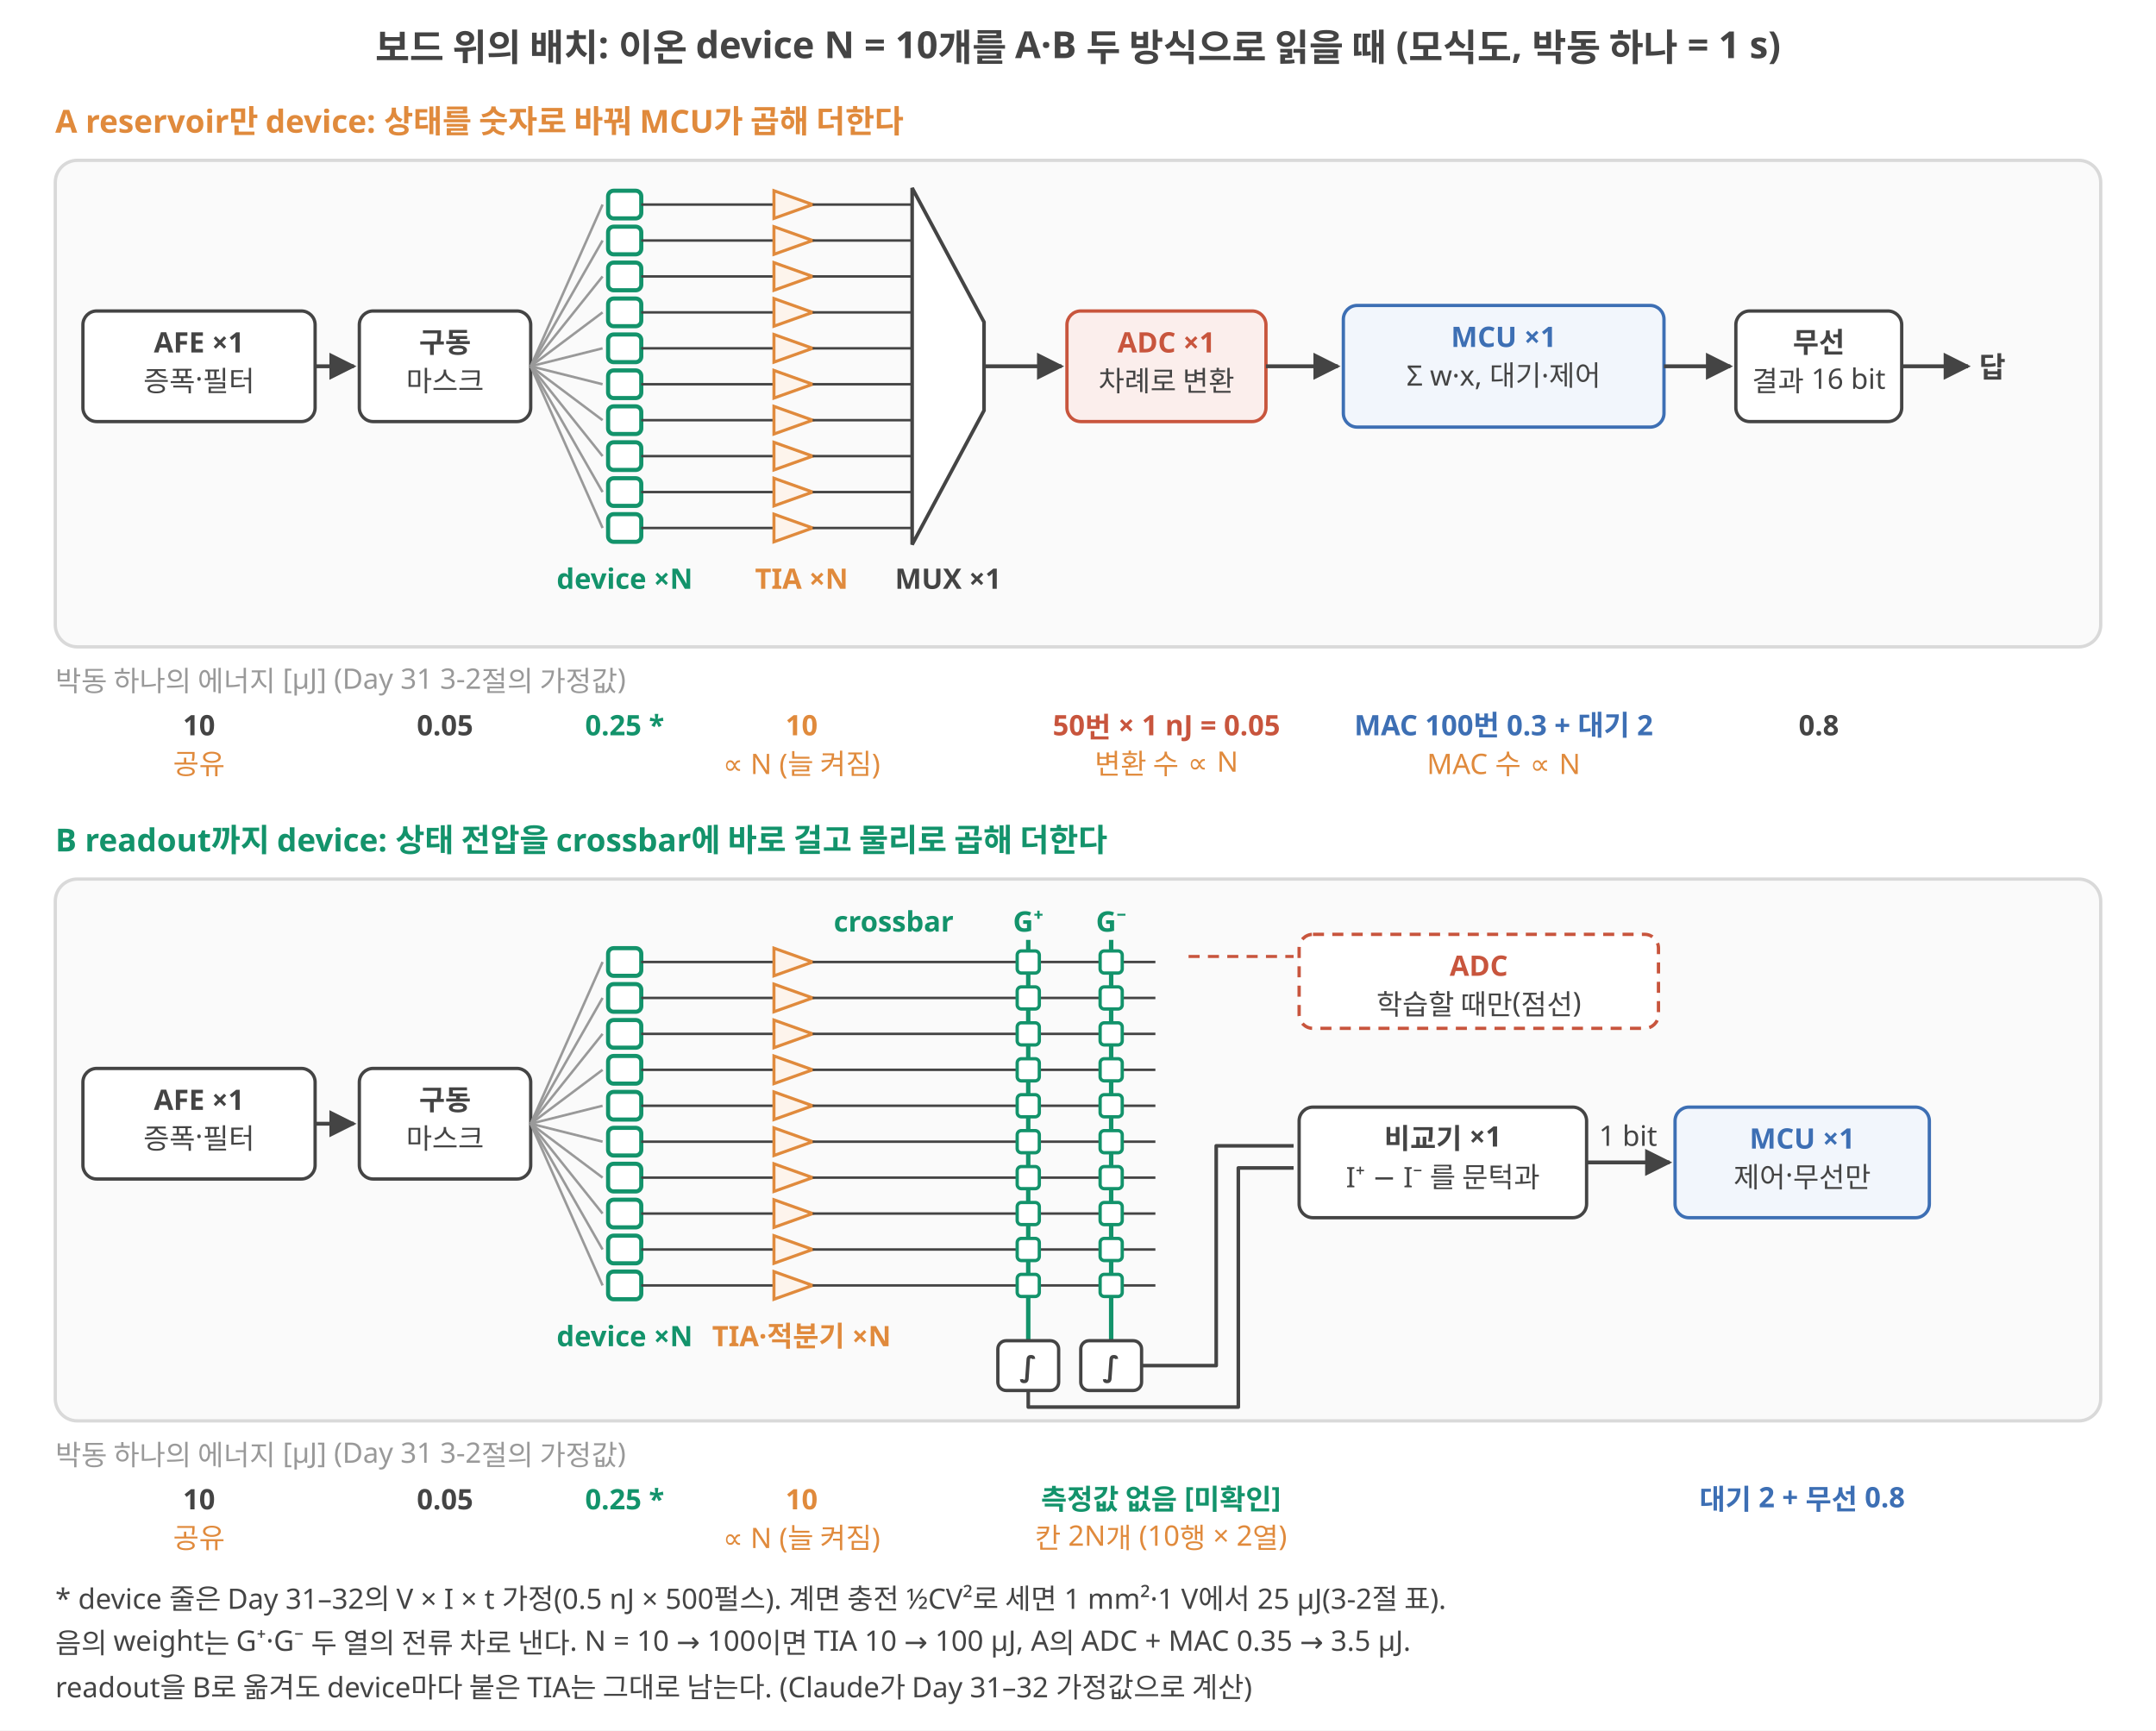
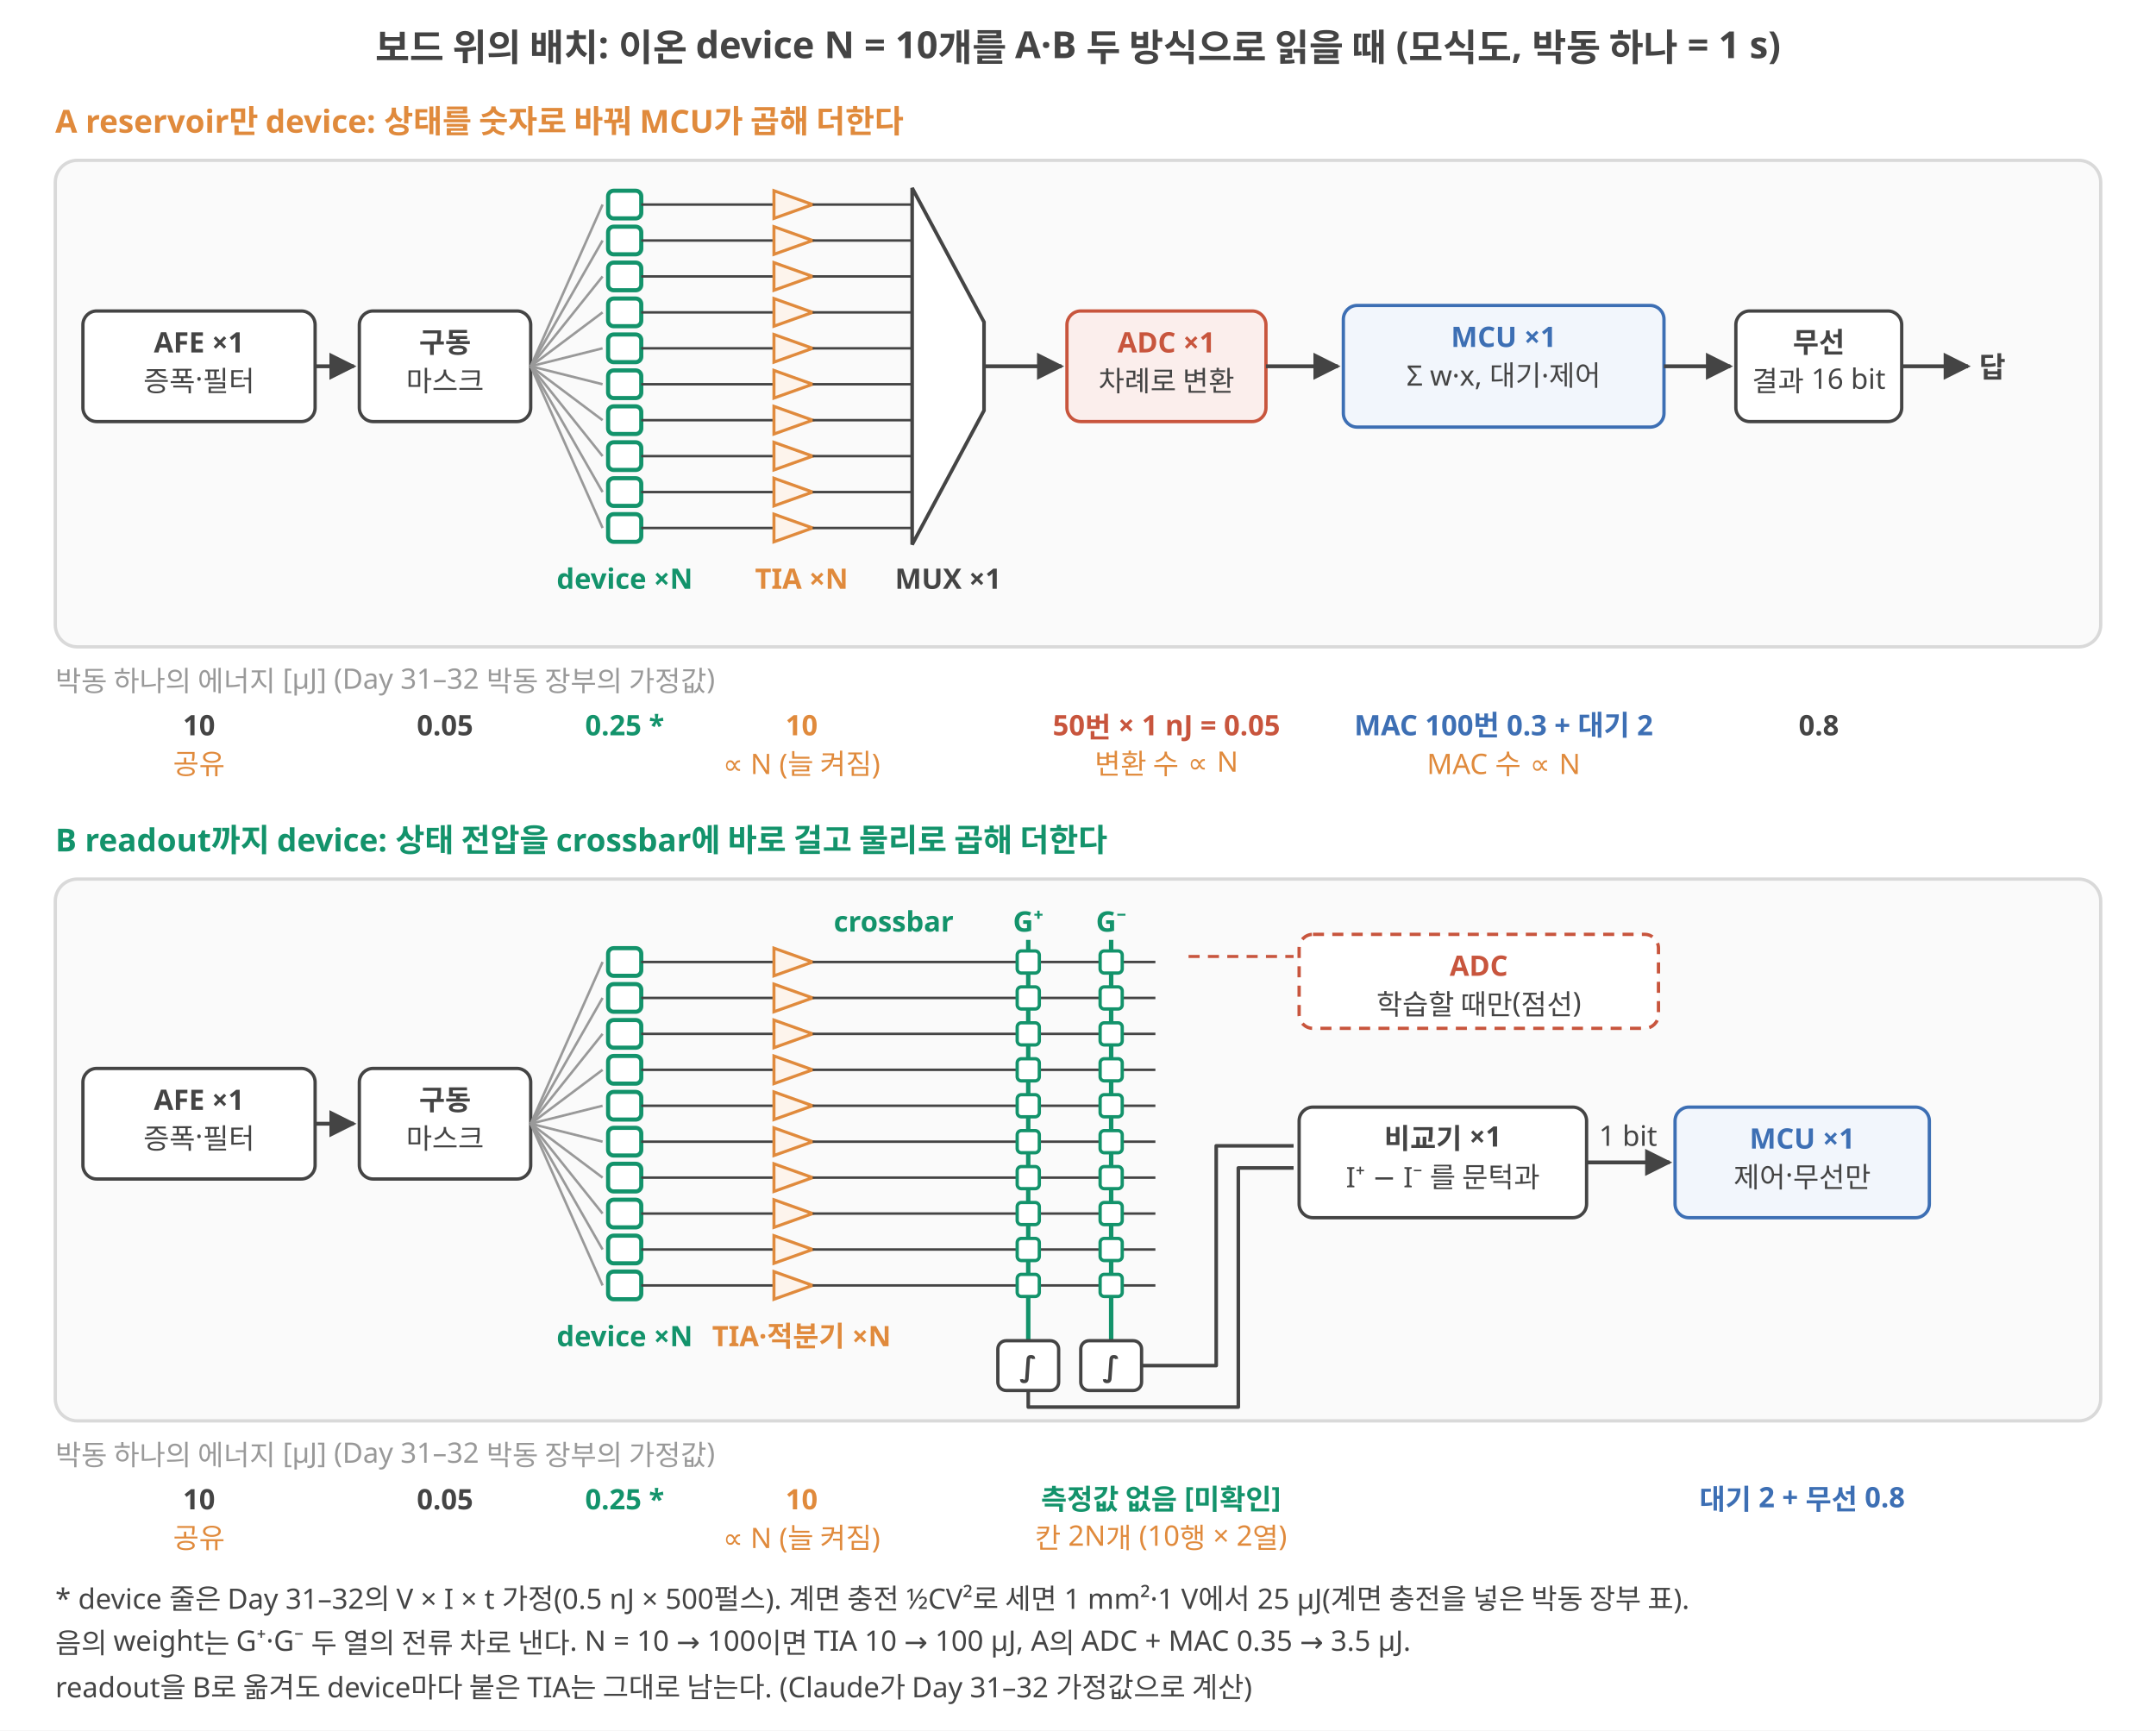
<svg xmlns="http://www.w3.org/2000/svg" viewBox="0 0 780 626" width="100%" font-family="Noto Sans KR, Malgun Gothic, sans-serif" font-size="13" fill="#444">
  <rect x="0" y="0" width="780" height="626" fill="#fff" />
  <defs>
    <marker id="arr" viewBox="0 0 10 10" refX="9" refY="5" markerWidth="7" markerHeight="7" orient="auto-start-reverse">
      <path d="M0,0 L10,5 L0,10 z" fill="#444" />
    </marker>
    <marker id="arrR" viewBox="0 0 10 10" refX="9" refY="5" markerWidth="7" markerHeight="7" orient="auto-start-reverse">
      <path d="M0,0 L10,5 L0,10 z" fill="#c8553d" />
    </marker>
  </defs>
  <text x="390" y="22" font-size="13.5" fill="#444" text-anchor="middle" font-weight="bold">보드 위의 배치: 이온 device N = 10개를 A·B 두 방식으로 읽을 때 (모식도, 박동 하나 = 1 s)</text>
  <text x="20" y="48" font-size="11.5" fill="#e08a3c" text-anchor="start" font-weight="bold">A  reservoir만 device: 상태를 숫자로 바꿔 MCU가 곱해 더한다</text>
  <rect x="20" y="58" width="740" height="176" rx="8" fill="#fafafa" stroke="#d9d9d9" stroke-width="1.2" />
  <rect x="30" y="112.5" width="84" height="40" rx="5" fill="#fff" stroke="#444" stroke-width="1.2" />
  <text x="72.0" y="127.5" font-size="10.2" fill="#444" text-anchor="middle" font-weight="bold">AFE ×1</text>
  <text x="72.0" y="141.5" font-size="10.2" fill="#444" text-anchor="middle" font-weight="normal">증폭·필터</text>
  <line x1="114" y1="132.5" x2="128" y2="132.5" stroke="#444" stroke-width="1.4" marker-end="url(#arr)" />
  <rect x="130" y="112.5" width="62" height="40" rx="5" fill="#fff" stroke="#444" stroke-width="1.2" />
  <text x="161.0" y="127.5" font-size="10.2" fill="#444" text-anchor="middle" font-weight="bold">구동</text>
  <text x="161.0" y="141.5" font-size="10.2" fill="#444" text-anchor="middle" font-weight="normal">마스크</text>
  <line x1="192" y1="132.5" x2="218" y2="74" stroke="#999" stroke-width="0.9" />
  <rect x="220" y="69" width="12" height="10" rx="2" fill="#fff" stroke="#13936b" stroke-width="1.5" />
  <line x1="232" y1="74" x2="280" y2="74" stroke="#444" stroke-width="0.9" />
  <polygon points="280,69 280,79 294,74" fill="#fdf4ec" stroke="#e08a3c" stroke-width="1.1" />
  <line x1="192" y1="132.5" x2="218" y2="87" stroke="#999" stroke-width="0.9" />
  <rect x="220" y="82" width="12" height="10" rx="2" fill="#fff" stroke="#13936b" stroke-width="1.5" />
  <line x1="232" y1="87" x2="280" y2="87" stroke="#444" stroke-width="0.9" />
  <polygon points="280,82 280,92 294,87" fill="#fdf4ec" stroke="#e08a3c" stroke-width="1.1" />
  <line x1="192" y1="132.5" x2="218" y2="100" stroke="#999" stroke-width="0.9" />
  <rect x="220" y="95" width="12" height="10" rx="2" fill="#fff" stroke="#13936b" stroke-width="1.5" />
  <line x1="232" y1="100" x2="280" y2="100" stroke="#444" stroke-width="0.9" />
  <polygon points="280,95 280,105 294,100" fill="#fdf4ec" stroke="#e08a3c" stroke-width="1.1" />
  <line x1="192" y1="132.5" x2="218" y2="113" stroke="#999" stroke-width="0.9" />
  <rect x="220" y="108" width="12" height="10" rx="2" fill="#fff" stroke="#13936b" stroke-width="1.5" />
  <line x1="232" y1="113" x2="280" y2="113" stroke="#444" stroke-width="0.9" />
  <polygon points="280,108 280,118 294,113" fill="#fdf4ec" stroke="#e08a3c" stroke-width="1.1" />
  <line x1="192" y1="132.5" x2="218" y2="126" stroke="#999" stroke-width="0.9" />
  <rect x="220" y="121" width="12" height="10" rx="2" fill="#fff" stroke="#13936b" stroke-width="1.5" />
  <line x1="232" y1="126" x2="280" y2="126" stroke="#444" stroke-width="0.9" />
  <polygon points="280,121 280,131 294,126" fill="#fdf4ec" stroke="#e08a3c" stroke-width="1.1" />
  <line x1="192" y1="132.5" x2="218" y2="139" stroke="#999" stroke-width="0.9" />
  <rect x="220" y="134" width="12" height="10" rx="2" fill="#fff" stroke="#13936b" stroke-width="1.5" />
  <line x1="232" y1="139" x2="280" y2="139" stroke="#444" stroke-width="0.9" />
  <polygon points="280,134 280,144 294,139" fill="#fdf4ec" stroke="#e08a3c" stroke-width="1.1" />
  <line x1="192" y1="132.5" x2="218" y2="152" stroke="#999" stroke-width="0.9" />
  <rect x="220" y="147" width="12" height="10" rx="2" fill="#fff" stroke="#13936b" stroke-width="1.5" />
  <line x1="232" y1="152" x2="280" y2="152" stroke="#444" stroke-width="0.9" />
  <polygon points="280,147 280,157 294,152" fill="#fdf4ec" stroke="#e08a3c" stroke-width="1.1" />
  <line x1="192" y1="132.5" x2="218" y2="165" stroke="#999" stroke-width="0.9" />
  <rect x="220" y="160" width="12" height="10" rx="2" fill="#fff" stroke="#13936b" stroke-width="1.5" />
  <line x1="232" y1="165" x2="280" y2="165" stroke="#444" stroke-width="0.9" />
  <polygon points="280,160 280,170 294,165" fill="#fdf4ec" stroke="#e08a3c" stroke-width="1.1" />
  <line x1="192" y1="132.5" x2="218" y2="178" stroke="#999" stroke-width="0.9" />
  <rect x="220" y="173" width="12" height="10" rx="2" fill="#fff" stroke="#13936b" stroke-width="1.5" />
  <line x1="232" y1="178" x2="280" y2="178" stroke="#444" stroke-width="0.9" />
  <polygon points="280,173 280,183 294,178" fill="#fdf4ec" stroke="#e08a3c" stroke-width="1.1" />
  <line x1="192" y1="132.5" x2="218" y2="191" stroke="#999" stroke-width="0.9" />
  <rect x="220" y="186" width="12" height="10" rx="2" fill="#fff" stroke="#13936b" stroke-width="1.5" />
  <line x1="232" y1="191" x2="280" y2="191" stroke="#444" stroke-width="0.9" />
  <polygon points="280,186 280,196 294,191" fill="#fdf4ec" stroke="#e08a3c" stroke-width="1.1" />
  <text x="226" y="213" font-size="10.2" fill="#13936b" text-anchor="middle" font-weight="bold">device ×N</text>
  <text x="290" y="213" font-size="10.2" fill="#e08a3c" text-anchor="middle" font-weight="bold">TIA ×N</text>
  <polygon points="330,68 330,197 356,148.5 356,116.5" fill="#fff" stroke="#444" stroke-width="1.3" />
  <line x1="294" y1="74" x2="330" y2="74" stroke="#444" stroke-width="0.9" />
  <line x1="294" y1="87" x2="330" y2="87" stroke="#444" stroke-width="0.9" />
  <line x1="294" y1="100" x2="330" y2="100" stroke="#444" stroke-width="0.9" />
  <line x1="294" y1="113" x2="330" y2="113" stroke="#444" stroke-width="0.9" />
  <line x1="294" y1="126" x2="330" y2="126" stroke="#444" stroke-width="0.9" />
  <line x1="294" y1="139" x2="330" y2="139" stroke="#444" stroke-width="0.9" />
  <line x1="294" y1="152" x2="330" y2="152" stroke="#444" stroke-width="0.9" />
  <line x1="294" y1="165" x2="330" y2="165" stroke="#444" stroke-width="0.9" />
  <line x1="294" y1="178" x2="330" y2="178" stroke="#444" stroke-width="0.9" />
  <line x1="294" y1="191" x2="330" y2="191" stroke="#444" stroke-width="0.9" />
  <text x="343" y="213" font-size="10.2" fill="#444" text-anchor="middle" font-weight="bold">MUX ×1</text>
  <line x1="356" y1="132.5" x2="384" y2="132.5" stroke="#444" stroke-width="1.4" marker-end="url(#arr)" />
  <rect x="386" y="112.5" width="72" height="40" rx="5" fill="#fbeeec" stroke="#c8553d" stroke-width="1.2" />
  <text x="422.0" y="127.5" font-size="10.2" fill="#c8553d" text-anchor="middle" font-weight="bold">ADC ×1</text>
  <text x="422.0" y="141.5" font-size="10.2" fill="#444" text-anchor="middle" font-weight="normal">차례로 변환</text>
  <line x1="458" y1="132.5" x2="484" y2="132.5" stroke="#444" stroke-width="1.4" marker-end="url(#arr)" />
  <rect x="486" y="110.5" width="116" height="44" rx="5" fill="#f2f6fc" stroke="#3d6fb4" stroke-width="1.2" />
  <text x="544.0" y="125.5" font-size="10.2" fill="#3d6fb4" text-anchor="middle" font-weight="bold">MCU ×1</text>
  <text x="544.0" y="139.5" font-size="10.2" fill="#444" text-anchor="middle" font-weight="normal">Σ w·x, 대기·제어</text>
  <line x1="602" y1="132.5" x2="626" y2="132.5" stroke="#444" stroke-width="1.4" marker-end="url(#arr)" />
  <rect x="628" y="112.5" width="60" height="40" rx="5" fill="#fff" stroke="#444" stroke-width="1.2" />
  <text x="658.0" y="127.5" font-size="10.2" fill="#444" text-anchor="middle" font-weight="bold">무선</text>
  <text x="658.0" y="141.5" font-size="10.2" fill="#444" text-anchor="middle" font-weight="normal">결과 16 bit</text>
  <line x1="688" y1="132.5" x2="712" y2="132.5" stroke="#444" stroke-width="1.4" marker-end="url(#arr)" />
  <text x="716" y="136.5" font-size="10.4" fill="#444" text-anchor="start" font-weight="bold">답</text>
-   <text x="20" y="250" font-size="10.2" fill="#999" text-anchor="start" font-weight="normal">박동 하나의 에너지 [µJ] (Day 31 3-2절의 가정값)</text>
+   <text x="20" y="250" font-size="10.2" fill="#999" text-anchor="start" font-weight="normal">박동 하나의 에너지 [µJ] (Day 31–32 박동 장부의 가정값)</text>
  <text x="72" y="266" font-size="10.2" fill="#444" text-anchor="middle" font-weight="bold">10</text>
  <text x="161" y="266" font-size="10.2" fill="#444" text-anchor="middle" font-weight="bold">0.05</text>
  <text x="226" y="266" font-size="10.2" fill="#13936b" text-anchor="middle" font-weight="bold">0.25 *</text>
  <text x="290" y="266" font-size="10.2" fill="#e08a3c" text-anchor="middle" font-weight="bold">10</text>
  <text x="422" y="266" font-size="10.2" fill="#c8553d" text-anchor="middle" font-weight="bold">50번 × 1 nJ = 0.05</text>
  <text x="544" y="266" font-size="10.2" fill="#3d6fb4" text-anchor="middle" font-weight="bold">MAC 100번 0.3 + 대기 2</text>
  <text x="658" y="266" font-size="10.2" fill="#444" text-anchor="middle" font-weight="bold">0.8</text>
  <text x="72" y="280" font-size="10.2" fill="#e08a3c" text-anchor="middle" font-weight="normal">공유</text>
  <text x="290" y="280" font-size="10.2" fill="#e08a3c" text-anchor="middle" font-weight="normal">∝ N (늘 켜짐)</text>
  <text x="422" y="280" font-size="10.2" fill="#e08a3c" text-anchor="middle" font-weight="normal">변환 수 ∝ N</text>
  <text x="544" y="280" font-size="10.2" fill="#e08a3c" text-anchor="middle" font-weight="normal">MAC 수 ∝ N</text>
  <text x="20" y="308" font-size="11.5" fill="#13936b" text-anchor="start" font-weight="bold">B  readout까지 device: 상태 전압을 crossbar에 바로 걸고 물리로 곱해 더한다</text>
  <rect x="20" y="318" width="740" height="196" rx="8" fill="#fafafa" stroke="#d9d9d9" stroke-width="1.2" />
  <rect x="30" y="386.5" width="84" height="40" rx="5" fill="#fff" stroke="#444" stroke-width="1.2" />
  <text x="72.0" y="401.5" font-size="10.2" fill="#444" text-anchor="middle" font-weight="bold">AFE ×1</text>
  <text x="72.0" y="415.5" font-size="10.2" fill="#444" text-anchor="middle" font-weight="normal">증폭·필터</text>
  <line x1="114" y1="406.5" x2="128" y2="406.5" stroke="#444" stroke-width="1.4" marker-end="url(#arr)" />
  <rect x="130" y="386.5" width="62" height="40" rx="5" fill="#fff" stroke="#444" stroke-width="1.2" />
  <text x="161.0" y="401.5" font-size="10.2" fill="#444" text-anchor="middle" font-weight="bold">구동</text>
  <text x="161.0" y="415.5" font-size="10.2" fill="#444" text-anchor="middle" font-weight="normal">마스크</text>
  <line x1="192" y1="406.5" x2="218" y2="348" stroke="#999" stroke-width="0.9" />
  <rect x="220" y="343" width="12" height="10" rx="2" fill="#fff" stroke="#13936b" stroke-width="1.5" />
  <line x1="232" y1="348" x2="280" y2="348" stroke="#444" stroke-width="0.9" />
  <polygon points="280,343 280,353 294,348" fill="#fdf4ec" stroke="#e08a3c" stroke-width="1.1" />
  <line x1="192" y1="406.5" x2="218" y2="361" stroke="#999" stroke-width="0.9" />
  <rect x="220" y="356" width="12" height="10" rx="2" fill="#fff" stroke="#13936b" stroke-width="1.5" />
  <line x1="232" y1="361" x2="280" y2="361" stroke="#444" stroke-width="0.9" />
  <polygon points="280,356 280,366 294,361" fill="#fdf4ec" stroke="#e08a3c" stroke-width="1.1" />
  <line x1="192" y1="406.5" x2="218" y2="374" stroke="#999" stroke-width="0.9" />
  <rect x="220" y="369" width="12" height="10" rx="2" fill="#fff" stroke="#13936b" stroke-width="1.5" />
  <line x1="232" y1="374" x2="280" y2="374" stroke="#444" stroke-width="0.9" />
  <polygon points="280,369 280,379 294,374" fill="#fdf4ec" stroke="#e08a3c" stroke-width="1.1" />
  <line x1="192" y1="406.5" x2="218" y2="387" stroke="#999" stroke-width="0.9" />
  <rect x="220" y="382" width="12" height="10" rx="2" fill="#fff" stroke="#13936b" stroke-width="1.5" />
  <line x1="232" y1="387" x2="280" y2="387" stroke="#444" stroke-width="0.9" />
  <polygon points="280,382 280,392 294,387" fill="#fdf4ec" stroke="#e08a3c" stroke-width="1.1" />
  <line x1="192" y1="406.5" x2="218" y2="400" stroke="#999" stroke-width="0.9" />
  <rect x="220" y="395" width="12" height="10" rx="2" fill="#fff" stroke="#13936b" stroke-width="1.5" />
  <line x1="232" y1="400" x2="280" y2="400" stroke="#444" stroke-width="0.9" />
  <polygon points="280,395 280,405 294,400" fill="#fdf4ec" stroke="#e08a3c" stroke-width="1.1" />
  <line x1="192" y1="406.5" x2="218" y2="413" stroke="#999" stroke-width="0.9" />
  <rect x="220" y="408" width="12" height="10" rx="2" fill="#fff" stroke="#13936b" stroke-width="1.5" />
  <line x1="232" y1="413" x2="280" y2="413" stroke="#444" stroke-width="0.9" />
  <polygon points="280,408 280,418 294,413" fill="#fdf4ec" stroke="#e08a3c" stroke-width="1.1" />
  <line x1="192" y1="406.5" x2="218" y2="426" stroke="#999" stroke-width="0.9" />
  <rect x="220" y="421" width="12" height="10" rx="2" fill="#fff" stroke="#13936b" stroke-width="1.5" />
  <line x1="232" y1="426" x2="280" y2="426" stroke="#444" stroke-width="0.9" />
  <polygon points="280,421 280,431 294,426" fill="#fdf4ec" stroke="#e08a3c" stroke-width="1.1" />
  <line x1="192" y1="406.5" x2="218" y2="439" stroke="#999" stroke-width="0.9" />
  <rect x="220" y="434" width="12" height="10" rx="2" fill="#fff" stroke="#13936b" stroke-width="1.5" />
  <line x1="232" y1="439" x2="280" y2="439" stroke="#444" stroke-width="0.9" />
  <polygon points="280,434 280,444 294,439" fill="#fdf4ec" stroke="#e08a3c" stroke-width="1.1" />
  <line x1="192" y1="406.5" x2="218" y2="452" stroke="#999" stroke-width="0.9" />
  <rect x="220" y="447" width="12" height="10" rx="2" fill="#fff" stroke="#13936b" stroke-width="1.5" />
  <line x1="232" y1="452" x2="280" y2="452" stroke="#444" stroke-width="0.9" />
  <polygon points="280,447 280,457 294,452" fill="#fdf4ec" stroke="#e08a3c" stroke-width="1.1" />
  <line x1="192" y1="406.5" x2="218" y2="465" stroke="#999" stroke-width="0.9" />
  <rect x="220" y="460" width="12" height="10" rx="2" fill="#fff" stroke="#13936b" stroke-width="1.5" />
  <line x1="232" y1="465" x2="280" y2="465" stroke="#444" stroke-width="0.9" />
  <polygon points="280,460 280,470 294,465" fill="#fdf4ec" stroke="#e08a3c" stroke-width="1.1" />
  <text x="226" y="487" font-size="10.2" fill="#13936b" text-anchor="middle" font-weight="bold">device ×N</text>
  <text x="290" y="487" font-size="10.2" fill="#e08a3c" text-anchor="middle" font-weight="bold">TIA·적분기 ×N</text>
  <line x1="294" y1="348" x2="418" y2="348" stroke="#444" stroke-width="0.9" />
  <line x1="294" y1="361" x2="418" y2="361" stroke="#444" stroke-width="0.9" />
  <line x1="294" y1="374" x2="418" y2="374" stroke="#444" stroke-width="0.9" />
  <line x1="294" y1="387" x2="418" y2="387" stroke="#444" stroke-width="0.9" />
  <line x1="294" y1="400" x2="418" y2="400" stroke="#444" stroke-width="0.9" />
  <line x1="294" y1="413" x2="418" y2="413" stroke="#444" stroke-width="0.9" />
  <line x1="294" y1="426" x2="418" y2="426" stroke="#444" stroke-width="0.9" />
  <line x1="294" y1="439" x2="418" y2="439" stroke="#444" stroke-width="0.9" />
  <line x1="294" y1="452" x2="418" y2="452" stroke="#444" stroke-width="0.9" />
  <line x1="294" y1="465" x2="418" y2="465" stroke="#444" stroke-width="0.9" />
  <line x1="372" y1="340" x2="372" y2="485" stroke="#13936b" stroke-width="1.6" />
  <text x="372" y="337" font-size="10.2" fill="#13936b" text-anchor="middle" font-weight="bold">G⁺</text>
  <rect x="368" y="344" width="8" height="8" rx="1.5" fill="#fff" stroke="#13936b" stroke-width="1.2" />
  <rect x="368" y="357" width="8" height="8" rx="1.5" fill="#fff" stroke="#13936b" stroke-width="1.2" />
  <rect x="368" y="370" width="8" height="8" rx="1.5" fill="#fff" stroke="#13936b" stroke-width="1.2" />
  <rect x="368" y="383" width="8" height="8" rx="1.5" fill="#fff" stroke="#13936b" stroke-width="1.2" />
  <rect x="368" y="396" width="8" height="8" rx="1.5" fill="#fff" stroke="#13936b" stroke-width="1.2" />
  <rect x="368" y="409" width="8" height="8" rx="1.5" fill="#fff" stroke="#13936b" stroke-width="1.2" />
  <rect x="368" y="422" width="8" height="8" rx="1.5" fill="#fff" stroke="#13936b" stroke-width="1.2" />
  <rect x="368" y="435" width="8" height="8" rx="1.5" fill="#fff" stroke="#13936b" stroke-width="1.2" />
  <rect x="368" y="448" width="8" height="8" rx="1.5" fill="#fff" stroke="#13936b" stroke-width="1.2" />
  <rect x="368" y="461" width="8" height="8" rx="1.5" fill="#fff" stroke="#13936b" stroke-width="1.2" />
  <rect x="361" y="485" width="22" height="18" rx="3" fill="#fff" stroke="#444" stroke-width="1.2" />
  <text x="372" y="498" font-size="10.4" fill="#444" text-anchor="middle" font-weight="bold">∫</text>
  <line x1="402" y1="340" x2="402" y2="485" stroke="#13936b" stroke-width="1.6" />
  <text x="402" y="337" font-size="10.2" fill="#13936b" text-anchor="middle" font-weight="bold">G⁻</text>
  <rect x="398" y="344" width="8" height="8" rx="1.5" fill="#fff" stroke="#13936b" stroke-width="1.2" />
  <rect x="398" y="357" width="8" height="8" rx="1.5" fill="#fff" stroke="#13936b" stroke-width="1.2" />
  <rect x="398" y="370" width="8" height="8" rx="1.5" fill="#fff" stroke="#13936b" stroke-width="1.2" />
  <rect x="398" y="383" width="8" height="8" rx="1.5" fill="#fff" stroke="#13936b" stroke-width="1.2" />
  <rect x="398" y="396" width="8" height="8" rx="1.5" fill="#fff" stroke="#13936b" stroke-width="1.2" />
  <rect x="398" y="409" width="8" height="8" rx="1.5" fill="#fff" stroke="#13936b" stroke-width="1.2" />
  <rect x="398" y="422" width="8" height="8" rx="1.5" fill="#fff" stroke="#13936b" stroke-width="1.2" />
  <rect x="398" y="435" width="8" height="8" rx="1.5" fill="#fff" stroke="#13936b" stroke-width="1.2" />
  <rect x="398" y="448" width="8" height="8" rx="1.5" fill="#fff" stroke="#13936b" stroke-width="1.2" />
  <rect x="398" y="461" width="8" height="8" rx="1.5" fill="#fff" stroke="#13936b" stroke-width="1.2" />
  <rect x="391" y="485" width="22" height="18" rx="3" fill="#fff" stroke="#444" stroke-width="1.2" />
  <text x="402" y="498" font-size="10.4" fill="#444" text-anchor="middle" font-weight="bold">∫</text>
  <text x="345" y="337" font-size="10.2" fill="#13936b" text-anchor="end" font-weight="bold">crossbar</text>
  <polyline points="413.0,494.0 440.0,494.0 440.0,414.5 468.0,414.5" fill="none" stroke="#444" stroke-width="1.3" stroke-linejoin="round" />
  <polyline points="372.0,503.0 372.0,509.0 448.0,509.0 448.0,422.5 468.0,422.5" fill="none" stroke="#444" stroke-width="1.3" stroke-linejoin="round" />
  <rect x="470" y="400.5" width="104" height="40" rx="5" fill="#fff" stroke="#444" stroke-width="1.2" />
  <text x="522.0" y="415.5" font-size="10.2" fill="#444" text-anchor="middle" font-weight="bold">비교기 ×1</text>
  <text x="522.0" y="429.5" font-size="10.2" fill="#444" text-anchor="middle" font-weight="normal">I⁺ − I⁻ 를 문턱과</text>
  <line x1="574" y1="420.5" x2="604" y2="420.5" stroke="#444" stroke-width="1.4" marker-end="url(#arr)" />
  <text x="589" y="414.5" font-size="10.2" fill="#444" text-anchor="middle" font-weight="normal">1 bit</text>
  <rect x="606" y="400.5" width="92" height="40" rx="5" fill="#f2f6fc" stroke="#3d6fb4" stroke-width="1.2" />
  <text x="652.0" y="415.5" font-size="10.2" fill="#3d6fb4" text-anchor="middle" font-weight="bold">MCU ×1</text>
  <text x="652.0" y="429.5" font-size="10.2" fill="#444" text-anchor="middle" font-weight="normal">제어·무선만</text>
  <rect x="470" y="338" width="130" height="34" rx="5" fill="#fff" stroke="#c8553d" stroke-width="1.2" stroke-dasharray="4 3" />
  <text x="535.0" y="353" font-size="10.2" fill="#c8553d" text-anchor="middle" font-weight="bold">ADC</text>
  <text x="535.0" y="367" font-size="10.2" fill="#444" text-anchor="middle" font-weight="normal">학습할 때만(점선)</text>
  <polyline points="430.0,346.0 468.0,346.0" fill="none" stroke="#c8553d" stroke-width="1.1" stroke-dasharray="4 3" stroke-linejoin="round" />
-   <text x="20" y="530" font-size="10.2" fill="#999" text-anchor="start" font-weight="normal">박동 하나의 에너지 [µJ] (Day 31 3-2절의 가정값)</text>
+   <text x="20" y="530" font-size="10.2" fill="#999" text-anchor="start" font-weight="normal">박동 하나의 에너지 [µJ] (Day 31–32 박동 장부의 가정값)</text>
  <text x="72" y="546" font-size="10.2" fill="#444" text-anchor="middle" font-weight="bold">10</text>
  <text x="161" y="546" font-size="10.2" fill="#444" text-anchor="middle" font-weight="bold">0.05</text>
  <text x="226" y="546" font-size="10.2" fill="#13936b" text-anchor="middle" font-weight="bold">0.25 *</text>
  <text x="290" y="546" font-size="10.2" fill="#e08a3c" text-anchor="middle" font-weight="bold">10</text>
  <text x="420" y="546" font-size="10.2" fill="#13936b" text-anchor="middle" font-weight="bold">측정값 없음 [미확인]</text>
  <text x="652" y="546" font-size="10.2" fill="#3d6fb4" text-anchor="middle" font-weight="bold">대기 2 + 무선 0.8</text>
  <text x="72" y="560" font-size="10.2" fill="#e08a3c" text-anchor="middle" font-weight="normal">공유</text>
  <text x="290" y="560" font-size="10.2" fill="#e08a3c" text-anchor="middle" font-weight="normal">∝ N (늘 켜짐)</text>
  <text x="420" y="560" font-size="10.2" fill="#e08a3c" text-anchor="middle" font-weight="normal">칸 2N개 (10행 × 2열)</text>
-   <text x="20" y="582" font-size="10.2" fill="#444" text-anchor="start" font-weight="normal">* device 줄은 Day 31–32의 V × I × t 가정(0.5 nJ × 500펄스). 계면 충전 ½CV²로 세면 1 mm²·1 V에서 25 µJ(3-2절 표).</text>
+   <text x="20" y="582" font-size="10.2" fill="#444" text-anchor="start" font-weight="normal">* device 줄은 Day 31–32의 V × I × t 가정(0.5 nJ × 500펄스). 계면 충전 ½CV²로 세면 1 mm²·1 V에서 25 µJ(계면 충전을 넣은 박동 장부 표).</text>
  <text x="20" y="598" font-size="10.2" fill="#444" text-anchor="start" font-weight="normal">음의 weight는 G⁺·G⁻ 두 열의 전류 차로 낸다. N = 10 → 100이면 TIA 10 → 100 µJ, A의 ADC + MAC 0.35 → 3.5 µJ.</text>
  <text x="20" y="614" font-size="10.2" fill="#444" text-anchor="start" font-weight="normal">readout을 B로 옮겨도 device마다 붙은 TIA는 그대로 남는다. (Claude가 Day 31–32 가정값으로 계산)</text>
</svg>
